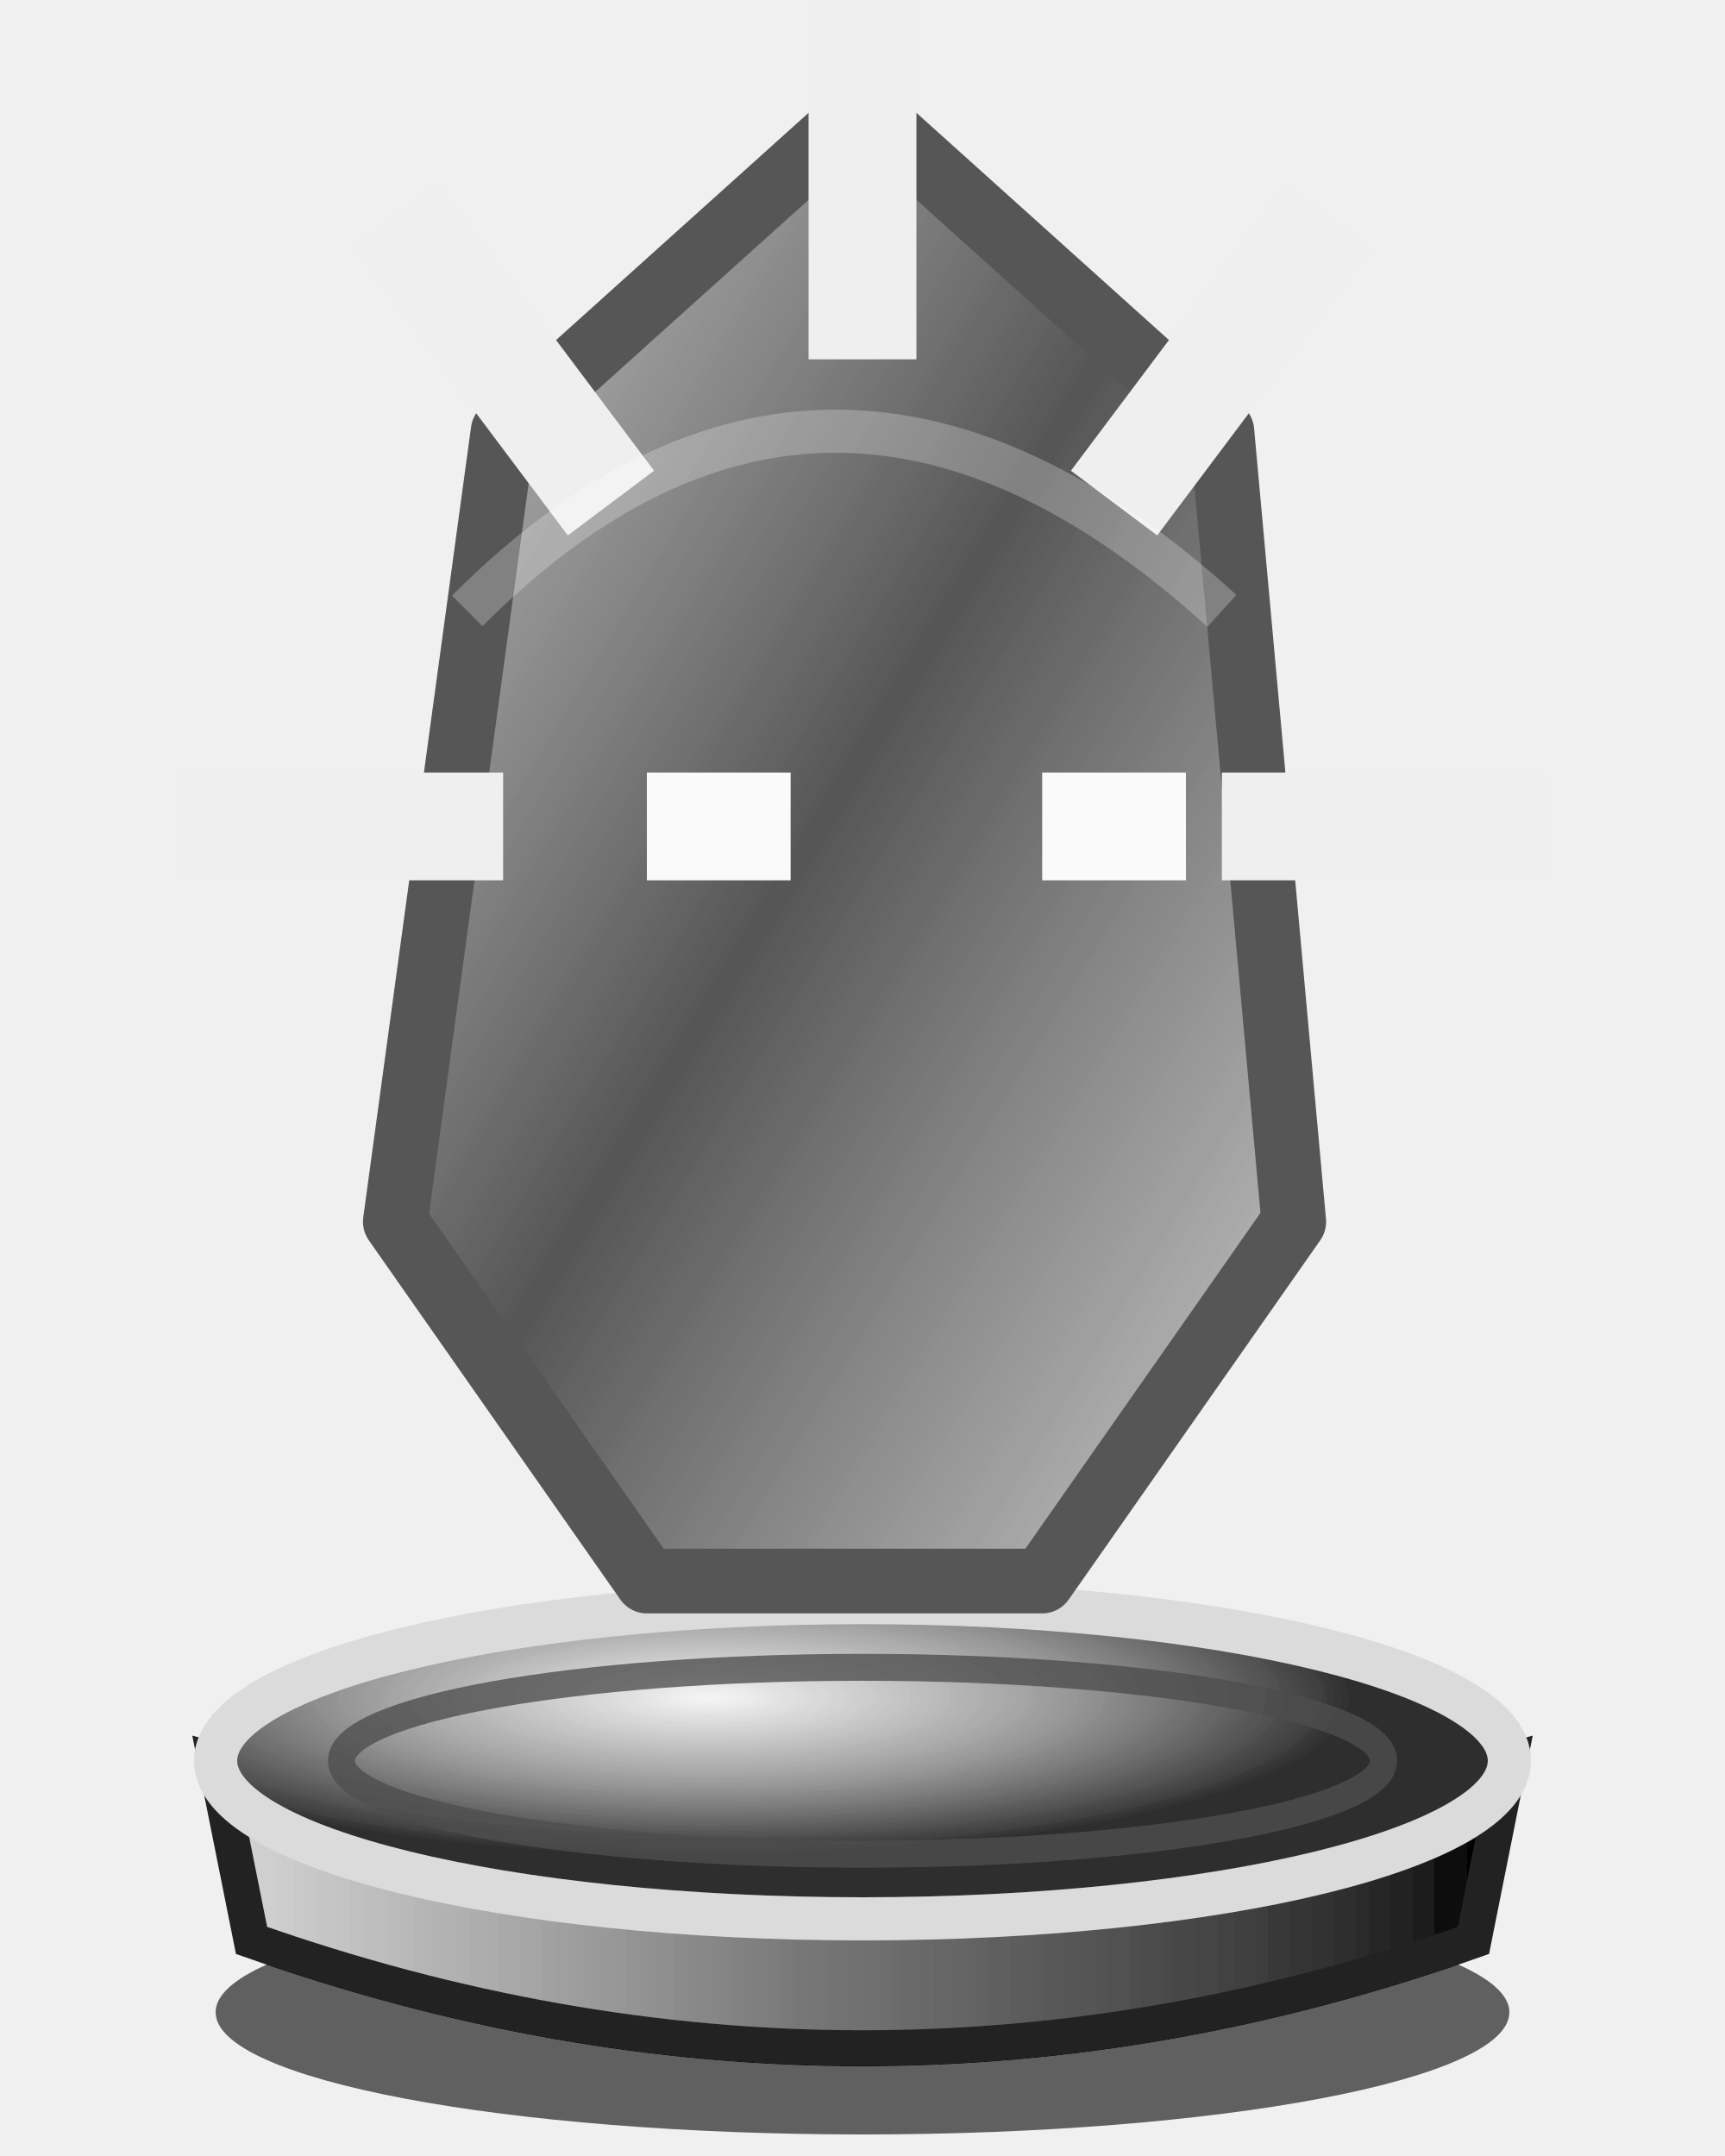
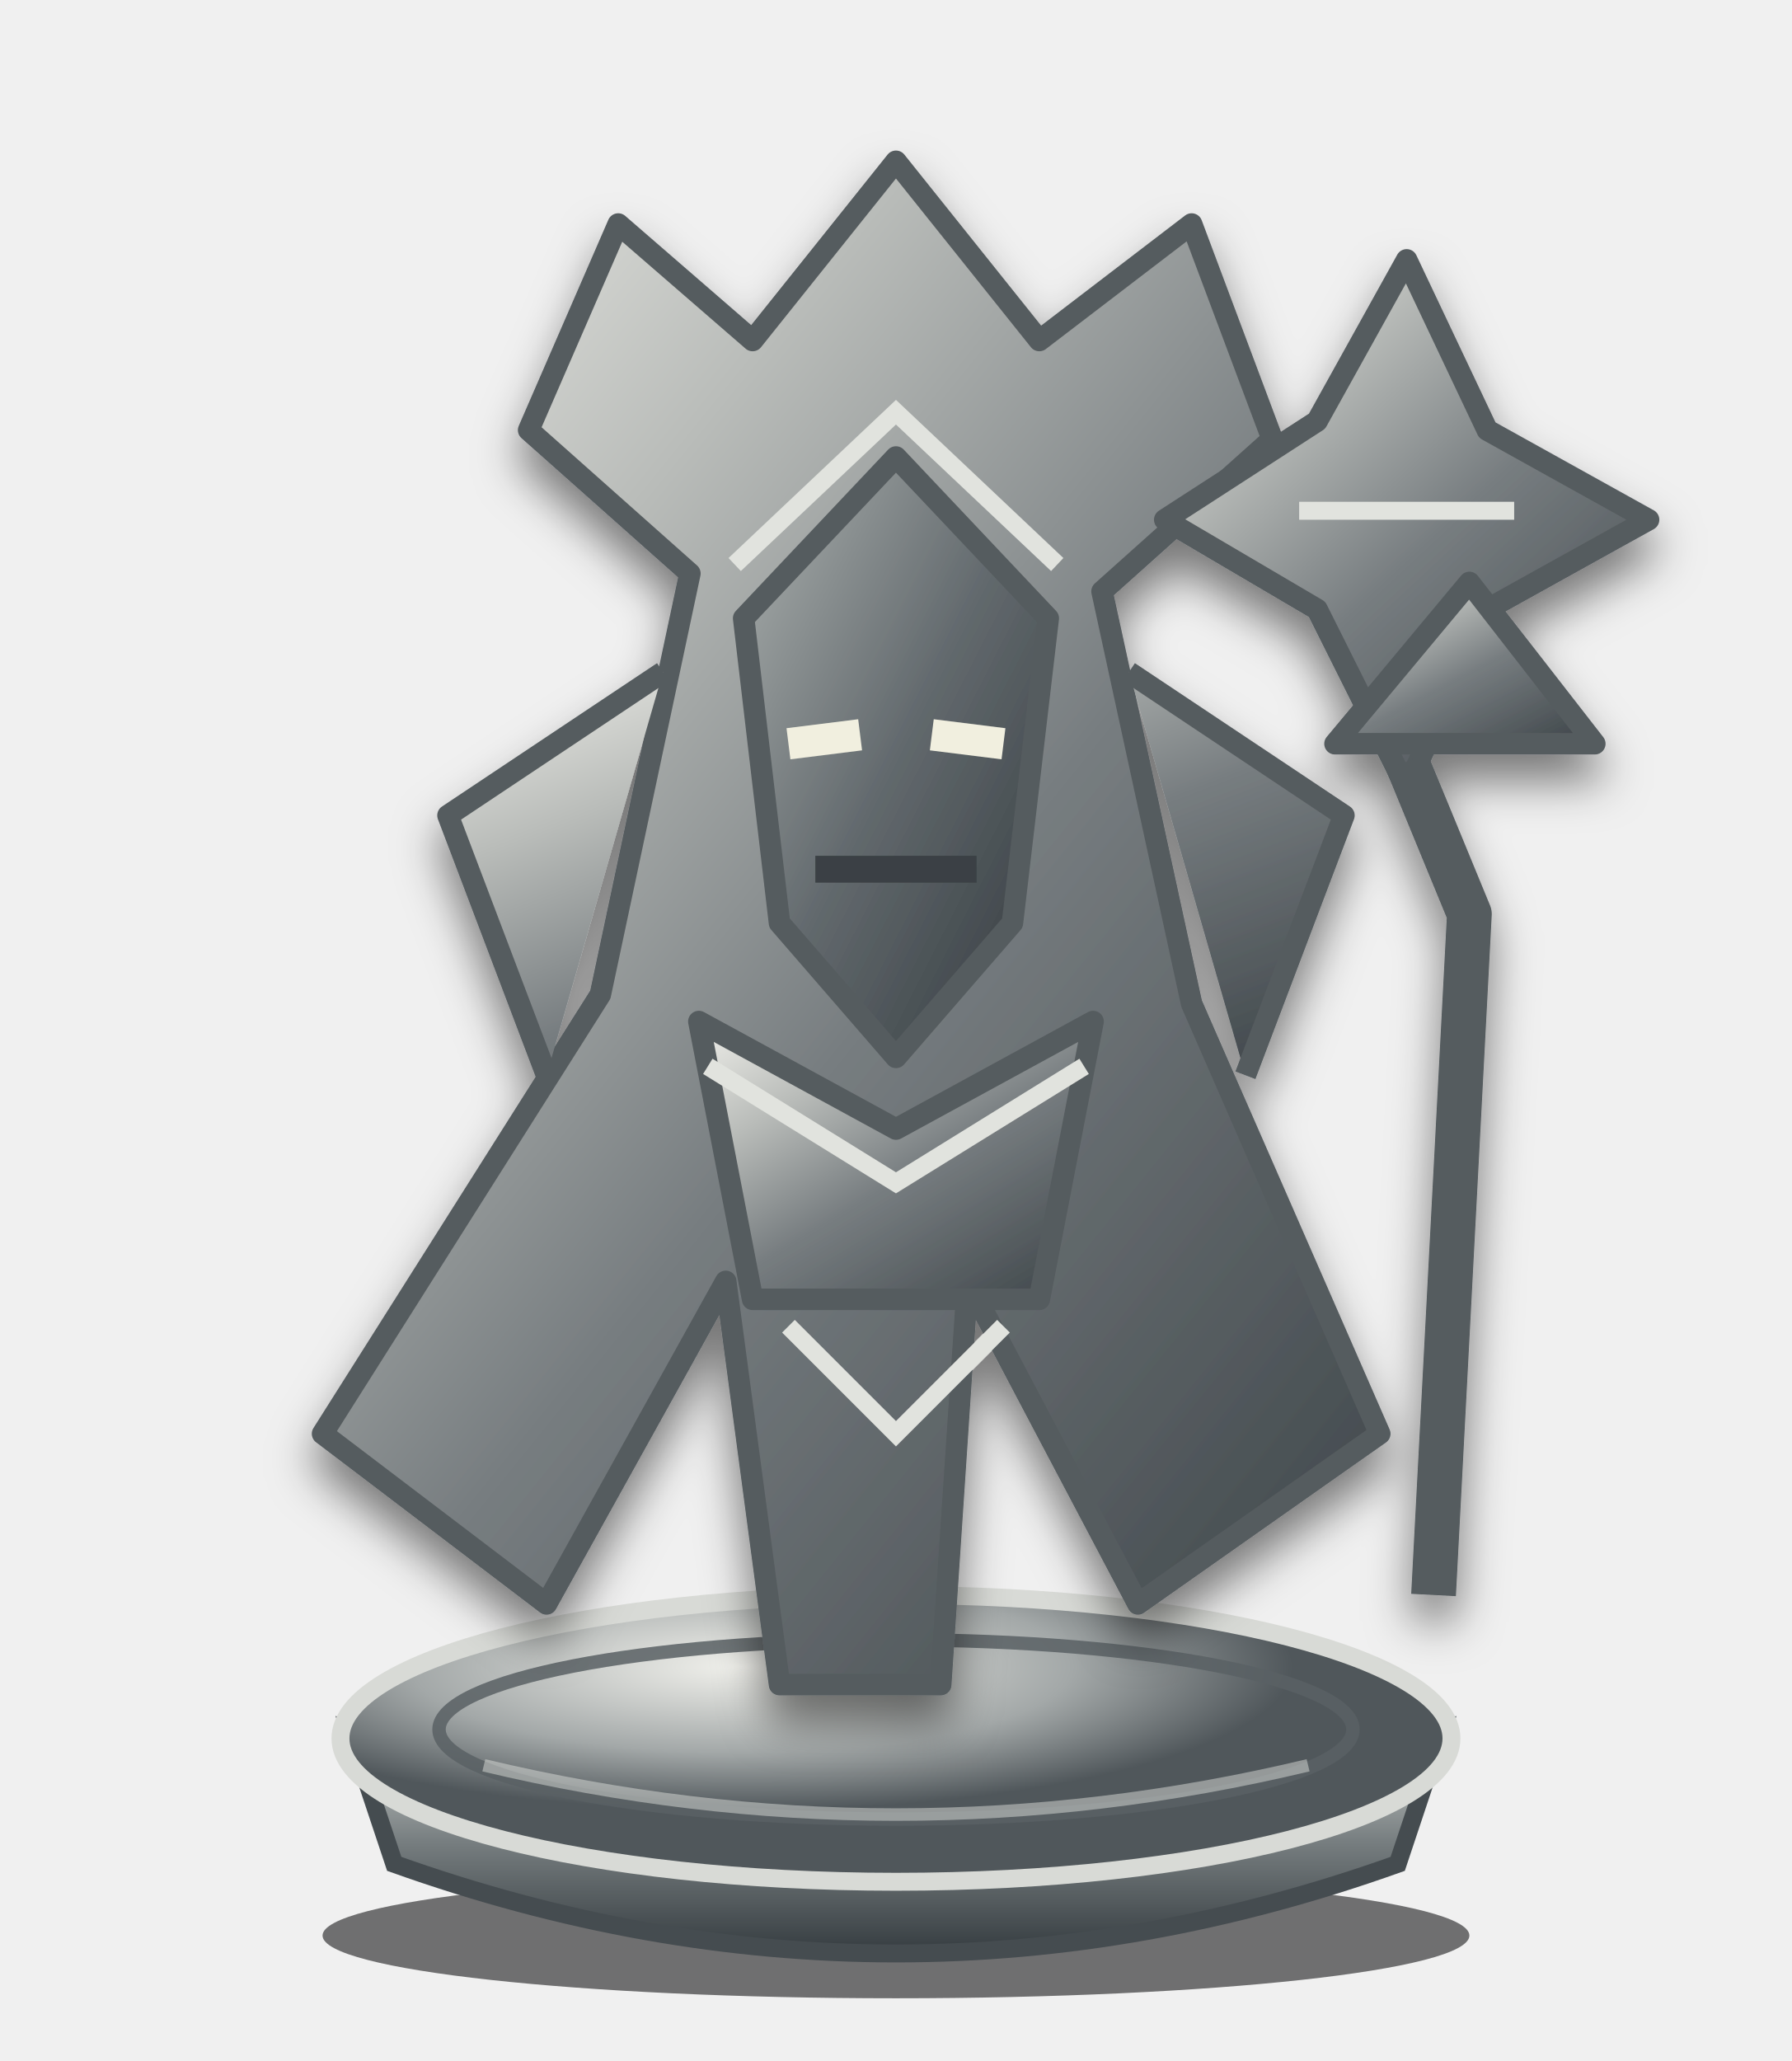
- <svg xmlns="http://www.w3.org/2000/svg" class="monster-sprite monster-aclito-solar" viewBox="0 0 48 60" style="filter:grayscale(1) saturate(.1) contrast(1.12)" role="img" aria-label="acólito-solar">
+ <svg xmlns="http://www.w3.org/2000/svg" viewBox="0 0 200 230" role="img" aria-label="Miniatura de acólito-solar">
  <defs>
-     <linearGradient id="monster-metal-aclito-solar" x1="0" y1="0" x2="1" y2="1">
-       <stop offset="0" stop-color="#e6c46b" />
-       <stop offset=".48" stop-color="#85602e" />
-       <stop offset="1" stop-color="#e6c46b" />
+     <linearGradient id="stone" x1="0" y1="0" x2=".85" y2="1">
+       <stop offset="0" stop-color="#f0f0eb" />
+       <stop offset=".28" stop-color="#b9bcb9" />
+       <stop offset=".58" stop-color="#777d80" />
+       <stop offset="1" stop-color="#444b4f" />
    </linearGradient>
-     <radialGradient id="monster-glint-aclito-solar">
-       <stop offset="0" stop-color="#fff" stop-opacity=".65" />
-       <stop offset="1" stop-color="#fff" stop-opacity="0" />
+     <linearGradient id="stoneDark" x1="0" y1="0" x2="1" y2="1">
+       <stop offset="0" stop-color="#aeb3b1" />
+       <stop offset=".5" stop-color="#62696d" />
+       <stop offset="1" stop-color="#32393d" />
+     </linearGradient>
+     <linearGradient id="base" x1="0" y1="0" x2="0" y2="1">
+       <stop offset="0" stop-color="#cfd2cf" />
+       <stop offset=".5" stop-color="#777e80" />
+       <stop offset="1" stop-color="#353c40" />
+     </linearGradient>
+     <radialGradient id="baseTop" cx="36%" cy="25%">
+       <stop offset="0" stop-color="#f1f1ec" />
+       <stop offset=".6" stop-color="#a3a8a8" />
+       <stop offset="1" stop-color="#50575b" />
    </radialGradient>
-     <linearGradient id="mini-base-side">
-       <stop offset="0" stop-color="#d3d4d1" />
-       <stop offset=".45" stop-color="#7c8284" />
-       <stop offset="1" stop-color="#3b4144" />
-     </linearGradient>
-     <radialGradient id="mini-base-top" cx="38%" cy="30%">
-       <stop offset="0" stop-color="#f0f0ec" />
-       <stop offset=".55" stop-color="#9a9fa0" />
-       <stop offset="1" stop-color="#4a5053" />
-     </radialGradient>
+     <filter id="shadow" x="-30%" y="-30%" width="160%" height="170%">
+       <feGaussianBlur in="SourceAlpha" stdDeviation="2.5" />
+       <feOffset dy="3" />
+       <feComponentTransfer>
+         <feFuncA type="linear" slope=".5" />
+       </feComponentTransfer>
+       <feMerge>
+         <feMergeNode />
+         <feMergeNode in="SourceGraphic" />
+       </feMerge>
+     </filter>
  </defs>
-   <ellipse cx="24" cy="56" rx="18" ry="3.4" fill="#080a0b" opacity=".6" />
-   <path d="M6 49 Q24 54 42 49 L41 54 Q24 60 7 54Z" fill="url(#mini-base-side)" stroke="#444a4d" stroke-width="1" />
-   <ellipse cx="24" cy="49" rx="18" ry="4.4" fill="url(#mini-base-top)" stroke="#d9d9d4" stroke-width="1.2" />
-   <ellipse cx="24" cy="49" rx="14.5" ry="2.6" fill="none" stroke="#5c6265" stroke-width=".75" opacity=".8" />
-   <g transform="translate(0,-2)" class="monster-creature" fill="url(#monster-metal-aclito-solar)" stroke="#85602e" stroke-width="1.8" stroke-linejoin="round">
-     <path d="M14 14 L24 5 L34 14 L36 36 L29 46 L18 46 L11 36Z" />
-     <path d="M24 2 L24 12 M5 25 L14 25 M34 25 L43 25 M11 8 L17 16 M37 8 L31 16" fill="none" stroke="#ffe9a1" stroke-width="3" />
-     <path d="M18 25 L22 25 M29 25 L33 25" stroke="#fff4c4" stroke-width="3" />
+   <ellipse cx="100" cy="216" rx="64" ry="7" fill="#050607" opacity=".55" />
+   <path d="M39 193 Q100 211 161 193 L156 208 Q100 228 44 208Z" fill="url(#base)" stroke="#454c50" stroke-width="2" />
+   <ellipse cx="100" cy="194" rx="62" ry="16" fill="url(#baseTop)" stroke="#d8dad6" stroke-width="2" />
+   <ellipse cx="100" cy="193" rx="51" ry="10" fill="none" stroke="#596064" stroke-width="1.5" opacity=".85" />
+   <g filter="url(#shadow)">
+     <g fill="url(#stone)" stroke="#555b5e" stroke-width="2.4" stroke-linejoin="round">
+       <path d="M77 64 L59 48 L69 25 L84 38 L100 18 L116 38 L133 25 L142 49 L123 66 L133 112 L154 160 L127 179 L108 143 L105 188 L87 188 L81 143 L61 179 L36 160 L67 111Z" />
+       <path d="M83 69 L100 51 L117 69 L113 103 L100 118 L87 103Z" fill="url(#stoneDark)" />
+       <path d="M88 83 L96 82 M104 82 L112 83" stroke="#f1efdf" stroke-width="3.5" />
+       <path d="M91 97 L109 97" stroke="#3a4144" stroke-width="3" />
+       <path d="M78 114 L100 126 L122 114 L116 145 L84 145Z" />
+       <path d="M147 47 L157 29 L166 48 L184 58 L166 68 L157 88 L147 68 L130 58Z" />
+       <path d="M157 85 L164 102 L160 178" fill="none" stroke-width="5" />
+       <path d="M149 83 L164 65 L178 83Z" />
+       <path d="M74 75 L50 91 L61 120 M126 75 L150 91 L139 120" />
+     </g>
+     <g fill="none" stroke="#e1e3de" stroke-width="2">
+       <path d="M82 63 L100 46 L118 63 M79 119 L100 132 L121 119 M88 148 L100 160 L112 148 M145 57 L157 57 L169 57" />
+     </g>
  </g>
-   <path d="M13 17 Q23 7 34 17" fill="none" stroke="#fff" stroke-opacity=".23" stroke-width="1.2" />
+   <path d="M54 197 Q100 208 146 197" fill="none" stroke="#e0e2de" stroke-opacity=".48" stroke-width="1.4" />
</svg>
